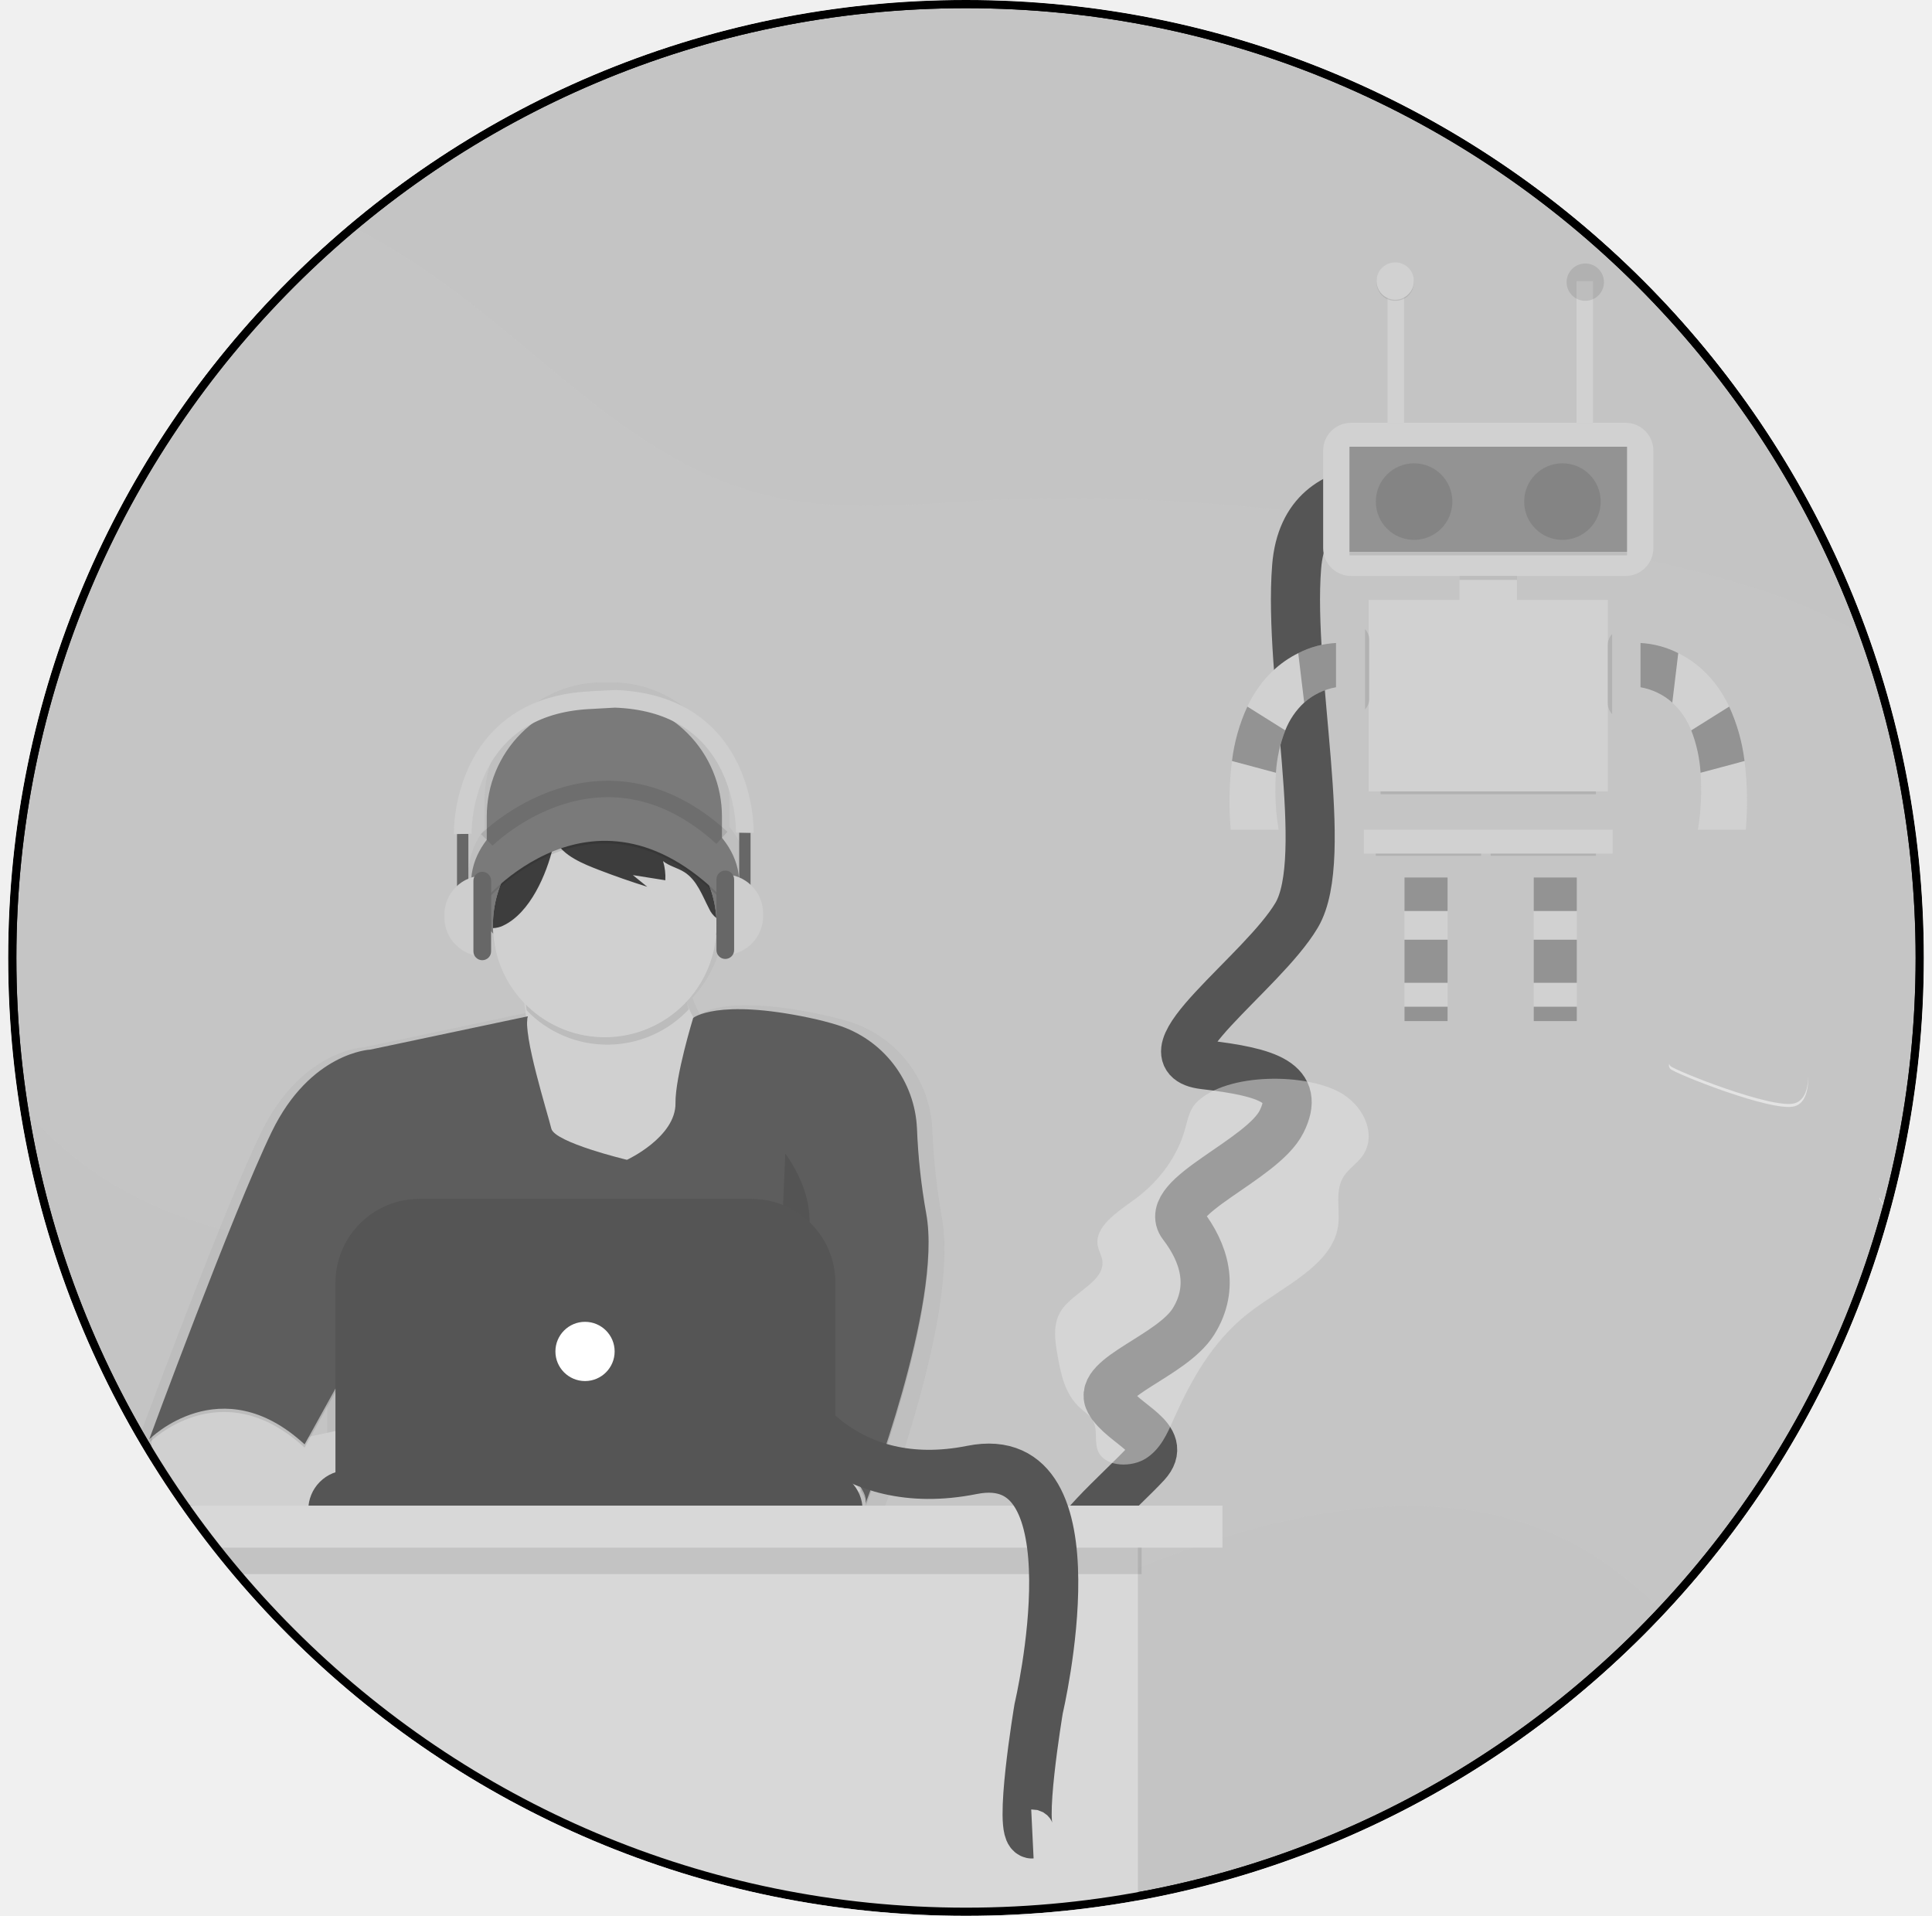
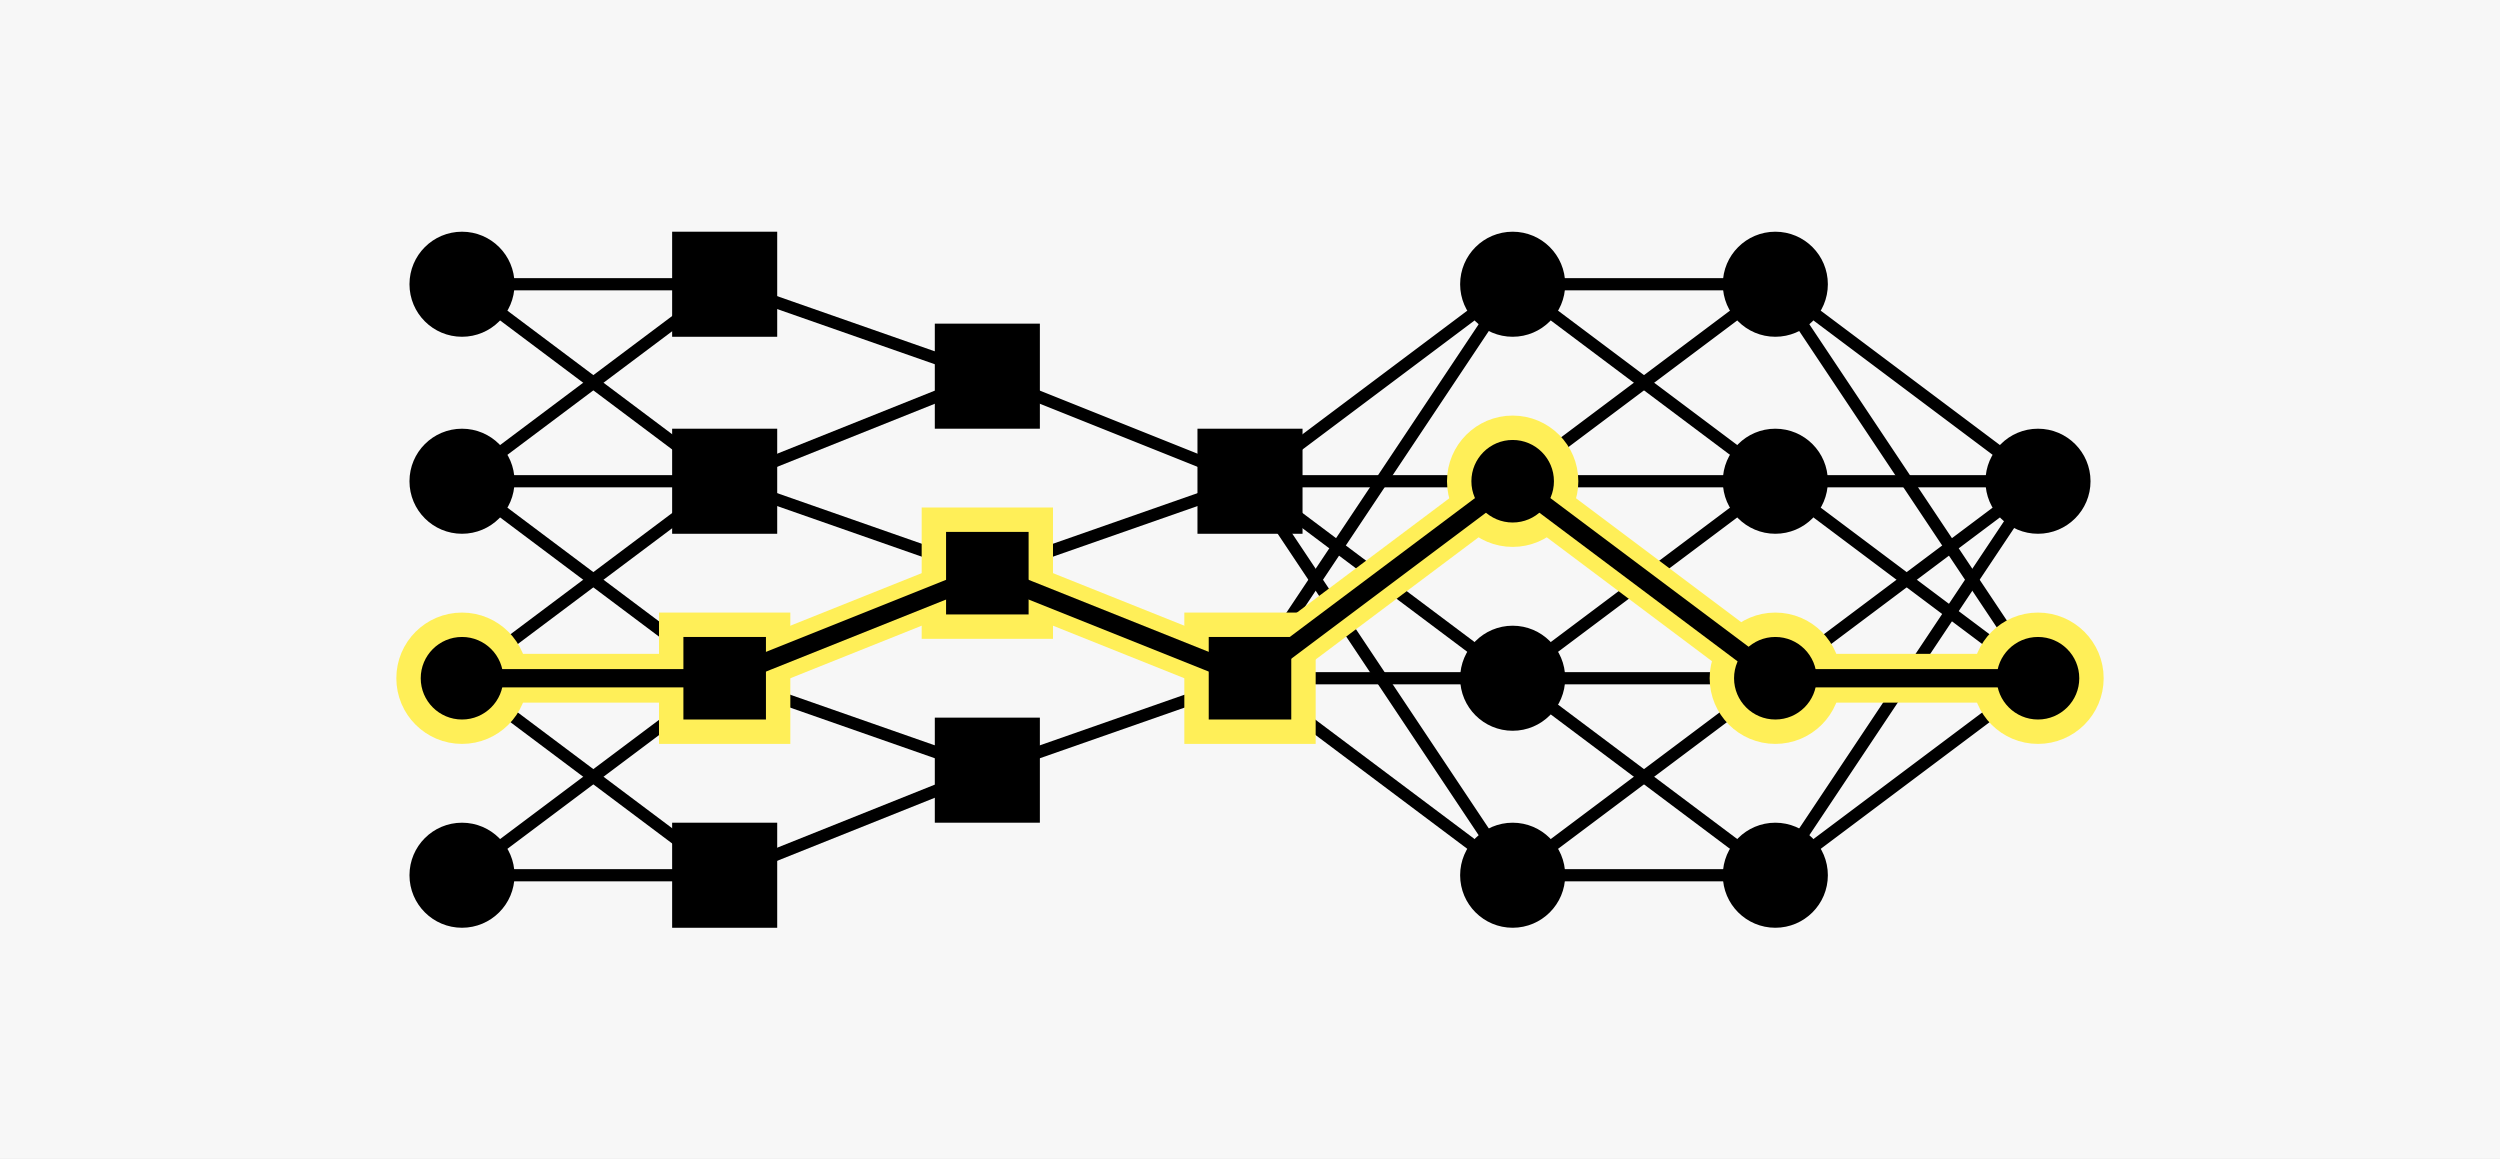
- <svg xmlns="http://www.w3.org/2000/svg" width="118" height="117" viewBox="0 0 118 117" fill="none">
-   <mask id="mask0" mask-type="alpha" maskUnits="userSpaceOnUse" x="0" y="0" width="118" height="117">
-     <circle cx="59" cy="58.5" r="58.5" fill="#C4C4C4" />
+ <svg xmlns="http://www.w3.org/2000/svg" width="410" height="190" viewBox="0 0 410 190" fill="none">
+   <mask id="mask0" mask-type="alpha" maskUnits="userSpaceOnUse" x="0" y="0" width="410" height="190">
+     <rect width="410" height="190" fill="#F2F2F2" />
  </mask>
  <g mask="url(#mask0)">
-     <path opacity="0.1" d="M130.438 68.428C125.494 74.715 127.415 83.899 130.557 91.255C131.609 93.718 132.799 96.323 132.355 98.964C131.812 102.193 128.93 104.555 125.904 105.807C120.387 108.088 113.785 107.544 108.716 104.391C104.336 101.666 101.199 97.234 96.743 94.633C89.287 90.28 79.797 91.924 71.701 94.922C65.973 97.044 59.711 99.802 54.019 97.586C50.014 96.026 47.246 92.229 45.738 88.204C45.01 86.261 44.481 84.158 43.09 82.618C42.264 81.702 41.185 81.052 40.079 80.504C29.987 75.5 17.239 78.18 7.436 72.629C0.816 68.881 -3.423 61.81 -5.299 54.437C-7.176 47.064 -6.957 39.333 -6.481 31.739C-6.142 26.343 -5.535 20.582 -2.087 16.418C1.561 12.012 7.82 10.374 13.478 11.211C19.136 12.048 24.265 15.033 28.777 18.548C34.416 22.942 39.645 28.413 46.568 30.192C51.283 31.404 56.243 30.741 61.105 30.512C69.234 30.128 77.367 30.981 85.451 31.916C93.191 32.811 100.986 33.795 108.359 36.313C113.577 38.095 117.76 41.329 122.687 43.588C125.898 45.061 129.4 45.468 132.441 47.344C136.186 49.654 139.62 53.674 138.661 58.377C137.748 62.849 133.063 65.091 130.438 68.428Z" fill="#E5E52E" />
-     <path d="M87.667 30.282C87.667 30.282 79.719 27.927 79.194 34.623C78.668 41.319 81.294 52.348 79.194 55.893C77.093 59.438 69.597 64.56 73.542 65.019C77.487 65.478 79.456 66.134 78.275 68.497C77.093 70.861 70.922 73.093 72.235 74.799C73.548 76.506 74.204 78.607 72.891 80.707C71.579 82.808 66.983 84.121 67.771 85.565C68.559 87.01 71.447 87.797 70.003 89.373C68.559 90.948 64.372 94.532 66.006 94.513" stroke="#535461" stroke-width="3" stroke-miterlimit="10" />
-     <path d="M99.279 25.821H82.516C81.576 25.821 80.814 26.583 80.814 27.523V33.471C80.814 34.412 81.576 35.174 82.516 35.174H99.279C100.219 35.174 100.982 34.412 100.982 33.471V27.523C100.982 26.583 100.219 25.821 99.279 25.821Z" fill="#E5E52E" />
-     <path opacity="0.1" d="M99.374 33.739H82.421V33.914H99.374V33.739Z" fill="black" />
-     <path opacity="0.3" d="M99.374 27.282H82.421V33.712H99.374V27.282Z" fill="black" />
-     <path opacity="0.1" d="M86.367 32.97C87.659 32.97 88.706 31.923 88.706 30.632C88.706 29.34 87.659 28.293 86.367 28.293C85.076 28.293 84.029 29.34 84.029 30.632C84.029 31.923 85.076 32.97 86.367 32.97Z" fill="black" />
-     <path opacity="0.1" d="M95.428 32.97C96.72 32.97 97.766 31.923 97.766 30.632C97.766 29.34 96.72 28.293 95.428 28.293C94.137 28.293 93.09 29.34 93.09 30.632C93.09 31.923 94.137 32.97 95.428 32.97Z" fill="black" />
-     <path d="M92.651 35.174H89.144V37.22H92.651V35.174Z" fill="#E5E52E" />
-     <path d="M98.205 36.636H83.59V48.327H98.205V36.636Z" fill="#E5E52E" />
-     <path d="M98.497 50.666H83.298V52.127H98.497V50.666Z" fill="#E5E52E" />
-     <path d="M85.782 55.635V57.388V60.019V61.48V62.357H88.413V61.48V60.019V57.388V55.635V53.588H85.782V55.635Z" fill="#E5E52E" />
-     <path d="M93.675 53.588V55.635V57.388V60.019V61.48V62.357H96.305V61.48V60.019V57.388V55.635V53.588H93.675Z" fill="#E5E52E" />
-     <path d="M81.6 39.266V41.97C80.878 42.096 80.205 42.42 79.656 42.906C79.148 43.377 78.752 43.957 78.5 44.603C78.177 45.431 77.985 46.305 77.93 47.192C77.847 48.352 77.901 49.518 78.092 50.666H75.169C75.047 49.27 75.073 47.864 75.245 46.473C75.383 45.324 75.7 44.203 76.183 43.151C77.03 41.374 78.235 40.411 79.293 39.888C80.01 39.521 80.796 39.309 81.6 39.266Z" fill="#E5E52E" />
-     <path opacity="0.3" d="M88.413 53.588H85.782V55.634H88.413V53.588Z" fill="black" />
-     <path opacity="0.3" d="M88.413 57.388H85.782V60.019H88.413V57.388Z" fill="black" />
-     <path opacity="0.3" d="M88.413 61.48H85.782V62.357H88.413V61.48Z" fill="black" />
-     <path opacity="0.3" d="M96.305 53.588H93.675V55.634H96.305V53.588Z" fill="black" />
-     <path opacity="0.3" d="M96.305 57.388H93.675V60.019H96.305V57.388Z" fill="black" />
-     <path opacity="0.3" d="M96.305 61.48H93.675V62.357H96.305V61.48Z" fill="black" />
-     <path opacity="0.3" d="M81.6 39.266V41.97C80.878 42.096 80.205 42.42 79.656 42.906L79.293 39.888C80.01 39.521 80.796 39.309 81.6 39.266Z" fill="black" />
-     <path opacity="0.3" d="M78.499 44.603C78.177 45.431 77.985 46.305 77.93 47.192L75.245 46.474C75.383 45.324 75.7 44.203 76.183 43.151L78.499 44.603Z" fill="black" />
-     <path d="M100.196 39.266V41.97C100.918 42.096 101.59 42.42 102.139 42.906C102.647 43.377 103.043 43.957 103.296 44.603C103.618 45.431 103.81 46.305 103.865 47.192C103.948 48.352 103.894 49.518 103.704 50.666H106.626C106.748 49.27 106.723 47.864 106.55 46.473C106.412 45.324 106.096 44.203 105.612 43.151C104.765 41.374 103.561 40.411 102.502 39.888C101.786 39.521 101 39.309 100.196 39.266Z" fill="#E5E52E" />
-     <path opacity="0.3" d="M100.196 39.266V41.97C100.918 42.096 101.59 42.42 102.139 42.906L102.502 39.888C101.786 39.521 101 39.309 100.196 39.266Z" fill="black" />
-     <path opacity="0.3" d="M103.296 44.603C103.618 45.431 103.81 46.305 103.865 47.192L106.55 46.474C106.412 45.324 106.096 44.203 105.612 43.151L103.296 44.603Z" fill="black" />
-     <path opacity="0.1" d="M92.651 35.174H89.144V35.416H92.651V35.174Z" fill="black" />
-     <path opacity="0.1" d="M98.465 38.718V43.614C98.29 43.425 98.193 43.177 98.193 42.92V39.412C98.193 39.155 98.29 38.907 98.465 38.718Z" fill="black" />
-     <path opacity="0.1" d="M83.642 39.041V42.706C83.625 42.937 83.528 43.156 83.37 43.326V38.421C83.528 38.591 83.625 38.81 83.642 39.041Z" fill="black" />
-     <path opacity="0.1" d="M97.474 48.327H84.321V48.501H97.474V48.327Z" fill="black" />
-     <path opacity="0.1" d="M90.459 52.127H84.029V52.261H90.459V52.127Z" fill="black" />
-     <path opacity="0.1" d="M97.474 52.127H91.044V52.261H97.474V52.127Z" fill="black" />
-     <path d="M85.752 17.165H84.746V25.82H85.752V17.165Z" fill="#E5E52E" />
-     <path d="M97.294 17.165H96.287V25.82H97.294V17.165Z" fill="#E5E52E" />
-     <path opacity="0.1" d="M85.216 18.372C85.846 18.372 86.356 17.862 86.356 17.232C86.356 16.602 85.846 16.091 85.216 16.091C84.586 16.091 84.075 16.602 84.075 17.232C84.075 17.862 84.586 18.372 85.216 18.372Z" fill="black" />
-     <path d="M85.216 18.305C85.846 18.305 86.356 17.795 86.356 17.165C86.356 16.535 85.846 16.024 85.216 16.024C84.586 16.024 84.075 16.535 84.075 17.165C84.075 17.795 84.586 18.305 85.216 18.305Z" fill="#E5E52E" />
-     <path opacity="0.1" d="M96.824 18.372C97.454 18.372 97.965 17.862 97.965 17.232C97.965 16.602 97.454 16.091 96.824 16.091C96.194 16.091 95.683 16.602 95.683 17.232C95.683 17.862 96.194 18.372 96.824 18.372Z" fill="black" />
-     <path opacity="0.5" d="M73.089 67.315C72.64 67.764 72.537 68.382 72.378 68.954C71.923 70.587 70.851 72.094 69.357 73.201C68.263 74.012 66.796 74.91 67.056 76.12C67.118 76.409 67.281 76.678 67.325 76.97C67.511 78.232 65.582 78.897 64.835 80.001C64.279 80.823 64.428 81.842 64.593 82.779C64.795 83.926 65.04 85.149 65.981 85.993C66.235 86.221 66.537 86.419 66.714 86.693C67.111 87.309 66.766 88.116 67.127 88.747C67.608 89.588 69.123 89.625 70.002 89.057C70.881 88.49 71.288 87.557 71.677 86.682C72.73 84.318 74.025 81.946 76.213 80.224C78.312 78.574 81.364 77.293 81.724 74.89C81.879 73.86 81.487 72.731 82.085 71.823C82.367 71.394 82.839 71.077 83.159 70.667C84.111 69.446 83.402 67.679 82.008 66.812C79.903 65.503 74.919 65.482 73.089 67.315Z" fill="#DEE3F3" />
-     <path d="M117.743 24.004C117.393 23.622 117.225 23.112 117.066 22.619L116.702 21.488C117.197 21.781 117.725 21.122 118.292 21.031C118.699 20.966 119.083 21.203 119.457 21.375C121.081 22.118 123.198 21.749 124.506 22.965C124.685 23.12 124.824 23.316 124.91 23.536C124.971 23.745 124.996 23.962 124.983 24.179C124.994 24.755 124.936 25.331 124.812 25.893C124.501 27.152 123.671 28.209 122.862 29.222C122.708 29.415 122.536 29.619 122.295 29.673C121.826 29.778 121.462 29.27 121.28 28.825C121.04 28.234 120.862 27.62 120.751 26.993C120.723 26.724 120.649 26.463 120.534 26.219C120.251 25.717 119.554 25.243 119.13 24.854C118.713 24.473 118.132 24.43 117.743 24.004Z" fill="#632652" />
-     <path opacity="0.5" d="M115.072 73.496C114.946 73.399 114.854 73.266 114.806 73.115C114.782 73.233 114.856 73.387 115.072 73.587C116.258 74.682 123.195 74.865 123.195 74.865C123.195 74.865 123.195 74.832 123.194 74.773C123.15 74.772 116.255 74.587 115.072 73.496Z" fill="white" />
-     <path opacity="0.5" d="M109.595 67.38C108.226 67.745 102.294 65.372 102.02 65.099C101.983 65.061 101.957 65.016 101.944 64.965C101.928 65.02 101.927 65.078 101.94 65.133C101.953 65.189 101.981 65.24 102.02 65.281C102.294 65.555 108.226 67.928 109.595 67.563C110.3 67.375 110.457 66.492 110.444 65.679C110.431 66.437 110.248 67.206 109.595 67.38Z" fill="white" />
-     <path d="M57.529 74.376C57.209 72.595 57.013 70.794 56.941 68.986V68.986C56.879 67.497 56.357 66.064 55.447 64.883C54.537 63.703 53.285 62.833 51.861 62.393C51.342 62.233 50.77 62.084 50.14 61.95C44.609 60.775 42.929 61.801 42.738 61.936C42.577 61.641 42.437 61.336 42.319 61.021C42.31 60.989 42.301 60.957 42.292 60.925C43.386 59.757 44.053 58.253 44.184 56.658C45.106 55.723 45.645 54.594 45.645 53.379C45.645 52.334 45.246 51.353 44.548 50.504V48.854C44.548 47.911 44.362 46.977 44.001 46.106C43.64 45.234 43.111 44.443 42.444 43.776C41.777 43.109 40.985 42.58 40.114 42.219C39.243 41.858 38.309 41.672 37.365 41.672H36.783C35.84 41.672 34.906 41.858 34.034 42.219C33.163 42.58 32.371 43.109 31.704 43.776C31.037 44.443 30.508 45.234 30.147 46.106C29.786 46.977 29.6 47.911 29.6 48.854V50.635C28.971 51.412 28.621 52.379 28.607 53.379C28.607 54.569 29.125 55.675 30.012 56.599C30.133 58.252 30.831 59.811 31.983 61.003C32.022 61.273 32.062 61.563 32.101 61.869L22.205 63.962C22.205 63.962 18.39 64.119 15.934 69.189C13.854 73.48 9.715 84.514 8.493 87.799H8.493L8.493 87.799C8.272 88.394 8.146 88.735 8.146 88.735C8.146 88.735 8.187 88.694 8.264 88.624C8.188 88.832 8.146 88.944 8.146 88.944C8.146 88.944 8.206 88.884 8.32 88.784C8.147 90.158 8.122 92.518 9.923 92.812C11.433 93.058 15.321 93.159 18.259 93.201V93.204H18.463C20.41 93.23 21.892 93.23 21.892 93.23V93.204H53.485V92.88C53.485 92.586 53.426 92.295 53.311 92.024C53.326 92.007 53.341 91.989 53.355 91.971C53.524 92.195 53.636 92.455 53.683 92.731C53.679 92.758 53.674 92.785 53.668 92.812C53.668 92.812 53.674 92.795 53.687 92.763C53.694 92.85 53.688 92.937 53.668 93.021C53.668 93.021 57.721 82.577 57.678 76.341C57.69 75.682 57.64 75.025 57.529 74.376ZM32.263 63.28C32.211 62.982 32.178 62.681 32.163 62.379L32.163 62.371C32.198 62.664 32.232 62.968 32.263 63.28ZM19.984 85.713V88.202L18.424 88.535L19.984 85.713Z" fill="url(#paint0_linear)" />
-     <path d="M36.912 42.676H36.912C38.817 42.676 40.644 43.433 41.991 44.78C43.338 46.127 44.094 47.954 44.094 49.859V52.923H29.73V49.859C29.73 47.954 30.486 46.127 31.833 44.78C33.18 43.433 35.007 42.676 36.912 42.676Z" fill="#E14B5A" />
-     <path d="M36.962 59.553C41.484 59.553 45.149 57.034 45.149 53.927C45.149 50.82 41.484 48.302 36.962 48.302C32.441 48.302 28.775 50.82 28.775 53.927C28.775 57.034 32.441 59.553 36.962 59.553Z" fill="#E14B5A" />
-     <path d="M31.713 59.377C31.713 59.377 33.421 68.317 31.713 70.728C30.006 73.139 36.937 74.093 36.937 74.093L44.12 71.482L45.124 65.052C45.124 65.052 40.754 62.591 41.658 57.619L31.713 59.377Z" fill="#F7C4A7" />
-     <path d="M52.909 89.513C52.909 89.513 53.361 91.472 50.9 91.823C49.447 92.037 47.969 92.02 46.521 91.771L45.978 86.851H51.704L52.909 89.513Z" fill="#F7C4A7" />
-     <path d="M9.445 87.006C9.445 87.006 8.358 91.422 10.819 91.823C13.28 92.225 22.321 92.225 22.321 92.225V87.002L18.228 87.876L14.385 84.189L9.445 87.006Z" fill="#F7C4A7" />
-     <path opacity="0.1" d="M32.241 62.265L22.622 64.299C22.622 64.299 18.956 64.45 16.595 69.322C14.235 74.194 9.111 88.107 9.111 88.107C9.111 88.107 13.481 83.687 18.604 88.408L22.02 82.23L21.266 92.024H47.736V87.403C47.736 87.403 53.261 90.367 52.859 92.024C52.859 92.024 57.587 79.843 56.57 74.307C56.262 72.595 56.074 70.865 56.005 69.127V69.127C55.945 67.696 55.443 66.319 54.569 65.184C53.695 64.05 52.491 63.214 51.122 62.791C50.624 62.637 50.075 62.494 49.469 62.365C43.793 61.16 42.337 62.365 42.337 62.365C42.337 62.365 41.237 65.943 41.257 67.564C41.282 69.648 38.293 71.029 38.293 71.029C38.293 71.029 33.873 69.975 33.672 69.121C33.471 68.267 31.889 63.269 32.241 62.265Z" fill="black" />
-     <path d="M32.241 62.064L22.622 64.098C22.622 64.098 18.956 64.249 16.595 69.121C14.235 73.993 9.111 87.906 9.111 87.906C9.111 87.906 13.481 83.486 18.604 88.207L22.02 82.029L21.266 91.823H47.736V87.203C47.736 87.203 53.261 90.166 52.859 91.823C52.859 91.823 57.587 79.642 56.57 74.106C56.262 72.394 56.074 70.664 56.005 68.926V68.926C55.945 67.495 55.443 66.118 54.569 64.983C53.695 63.849 52.491 63.013 51.122 62.59C50.624 62.436 50.075 62.293 49.469 62.164C43.793 60.959 42.337 62.164 42.337 62.164C42.337 62.164 41.237 65.742 41.257 67.363C41.282 69.447 38.293 70.829 38.293 70.829C38.293 70.829 33.873 69.774 33.672 68.92C33.471 68.066 31.889 63.069 32.241 62.064Z" fill="#575988" />
-     <path opacity="0.1" d="M42.071 61.637C41.667 60.493 41.577 59.262 41.809 58.071L31.864 59.829C31.864 59.829 32.008 60.581 32.17 61.707C32.812 62.373 33.584 62.903 34.438 63.262C35.291 63.621 36.209 63.803 37.135 63.797C38.061 63.79 38.977 63.596 39.825 63.224C40.674 62.853 41.438 62.313 42.071 61.637Z" fill="black" />
-     <path d="M43.768 56.514C43.768 58.311 43.06 60.036 41.797 61.315C40.533 62.593 38.817 63.323 37.02 63.344C35.223 63.366 33.489 62.679 32.196 61.431C30.902 60.184 30.152 58.477 30.108 56.68C30.107 56.624 30.106 56.569 30.106 56.514C30.106 55.235 30.465 53.982 31.142 52.896C31.819 51.811 32.787 50.938 33.935 50.376C34.14 50.276 34.351 50.186 34.567 50.105C35.691 49.692 36.904 49.58 38.085 49.779C38.086 49.779 38.087 49.78 38.088 49.779C39.601 50.037 40.983 50.797 42.011 51.937C43.039 53.077 43.652 54.53 43.753 56.061C43.763 56.211 43.768 56.362 43.768 56.514Z" fill="#F7C4A7" />
-     <g opacity="0.1">
-       <path opacity="0.1" d="M34.557 50.266C34.56 50.263 34.564 50.261 34.567 50.26C34.351 50.339 34.14 50.429 33.935 50.53C32.787 51.092 31.819 51.965 31.142 53.05C30.465 54.136 30.106 55.389 30.106 56.668C30.106 56.723 30.107 56.779 30.108 56.834C30.32 56.828 30.529 56.778 30.721 56.687C32.386 55.91 33.386 53.531 33.778 51.873C33.918 51.279 34.053 50.61 34.557 50.266Z" fill="black" />
-       <path opacity="0.1" d="M39.786 50.458C39.245 50.209 38.674 50.033 38.088 49.934C38.569 50.044 38.999 50.314 39.307 50.7C39.459 50.905 39.584 51.129 39.681 51.365C38.772 50.968 37.787 50.772 36.795 50.793C35.803 50.813 34.827 51.049 33.935 51.484C34.364 52.424 35.694 52.937 36.581 53.28C37.553 53.655 38.537 53.998 39.531 54.309C39.239 54.071 38.946 53.833 38.653 53.596C39.314 53.701 39.975 53.806 40.636 53.911C40.658 53.516 40.611 53.121 40.498 52.742C40.875 53.048 41.382 53.151 41.794 53.411C42.567 53.898 42.889 54.838 43.31 55.649C43.407 55.872 43.56 56.067 43.753 56.215C43.672 54.987 43.26 53.804 42.562 52.791C41.863 51.777 40.904 50.971 39.786 50.458Z" fill="black" />
-     </g>
-     <path d="M34.557 50.111C34.56 50.109 34.564 50.107 34.567 50.105C34.351 50.185 34.14 50.275 33.935 50.376C32.787 50.938 31.819 51.811 31.142 52.896C30.465 53.981 30.106 55.235 30.106 56.514C30.106 56.569 30.107 56.624 30.108 56.68C30.32 56.674 30.529 56.624 30.721 56.532C32.386 55.755 33.386 53.377 33.778 51.719C33.918 51.125 34.053 50.456 34.557 50.111Z" fill="#632652" />
-     <path d="M39.786 50.303C39.245 50.055 38.674 49.879 38.088 49.779C38.569 49.89 38.999 50.16 39.307 50.545C39.459 50.751 39.584 50.975 39.681 51.211C38.772 50.813 37.787 50.618 36.795 50.639C35.803 50.659 34.827 50.895 33.935 51.33C34.364 52.27 35.694 52.783 36.581 53.126C37.553 53.501 38.537 53.844 39.531 54.155C39.239 53.917 38.946 53.679 38.653 53.442C39.314 53.547 39.975 53.652 40.636 53.757C40.658 53.362 40.611 52.967 40.498 52.588C40.875 52.894 41.382 52.997 41.794 53.257C42.567 53.744 42.889 54.684 43.31 55.495C43.407 55.718 43.56 55.913 43.753 56.061C43.672 54.833 43.26 53.65 42.562 52.637C41.863 51.623 40.904 50.817 39.786 50.303Z" fill="#632652" />
-     <path opacity="0.1" d="M29.328 55.388C29.328 55.388 36.359 46.648 44.496 55.388L43.793 53.429C43.793 53.429 39.976 47.853 37.264 49.059C34.551 50.264 31.889 51.118 31.889 51.118L29.328 55.388Z" fill="black" />
-     <path d="M29.328 55.233C29.328 55.233 36.359 46.494 44.496 55.233L43.793 53.274C43.793 53.274 39.976 47.699 37.264 48.905C34.551 50.11 31.889 50.964 31.889 50.964L29.328 55.233Z" fill="#E14B5A" />
-     <path opacity="0.1" d="M23.552 74.068C23.552 74.068 22.045 78.087 24.154 81.703C26.264 85.319 22.296 86.826 22.296 86.826" fill="black" />
-     <path opacity="0.1" d="M47.962 70.452C47.962 70.452 50.574 73.767 48.866 76.73C47.158 79.694 47.259 86.826 47.259 86.826" fill="black" />
-     <path d="M21.241 89.789H50.272C50.912 89.789 51.525 90.043 51.977 90.495C52.429 90.948 52.683 91.561 52.683 92.2H18.83C18.83 91.561 19.084 90.948 19.537 90.495C19.989 90.043 20.602 89.789 21.241 89.789H21.241Z" fill="#535461" />
-     <path d="M25.608 73.214H45.905C47.263 73.214 48.566 73.754 49.526 74.714C50.486 75.674 51.026 76.977 51.026 78.335V90.342H20.488V78.335C20.488 76.977 21.027 75.674 21.988 74.714C22.948 73.754 24.25 73.214 25.608 73.214Z" fill="#535461" />
-     <path d="M35.731 84.34C36.73 84.34 37.54 83.53 37.54 82.532C37.54 81.533 36.73 80.723 35.731 80.723C34.733 80.723 33.923 81.533 33.923 82.532C33.923 83.53 34.733 84.34 35.731 84.34Z" fill="white" />
-     <path opacity="0.1" d="M29.73 51.289C29.73 51.289 36.641 44.382 44.094 51.164" stroke="black" stroke-miterlimit="10" />
-     <path d="M45.841 50.85H45.147V54.783H45.841V50.85Z" fill="#6A5C99" />
-     <path d="M44.221 53.395C44.855 53.395 45.463 53.647 45.912 54.095C46.36 54.543 46.612 55.151 46.612 55.786V55.94C46.612 56.574 46.36 57.182 45.912 57.63C45.463 58.079 44.855 58.331 44.221 58.331V53.395Z" fill="#FFD037" />
-     <path d="M44.298 53.164H44.298C44 53.164 43.758 53.405 43.758 53.703V58.022C43.758 58.321 44 58.562 44.298 58.562H44.298C44.597 58.562 44.838 58.321 44.838 58.022V53.703C44.838 53.405 44.597 53.164 44.298 53.164Z" fill="#6A5C99" />
-     <path d="M27.912 54.86H28.606V50.927H27.912V54.86Z" fill="#6A5C99" />
-     <path d="M29.532 58.408C28.898 58.408 28.29 58.156 27.841 57.708C27.393 57.259 27.141 56.651 27.141 56.017V55.863C27.141 55.229 27.393 54.621 27.841 54.172C28.29 53.724 28.898 53.472 29.532 53.472V58.408Z" fill="#FFD037" />
-     <path d="M29.455 58.639H29.455C29.753 58.639 29.995 58.398 29.995 58.099V53.781C29.995 53.482 29.753 53.241 29.455 53.241H29.455C29.157 53.241 28.915 53.482 28.915 53.781V58.099C28.915 58.398 29.157 58.639 29.455 58.639Z" fill="#6A5C99" />
-     <path d="M45.065 46.645C44.125 44.691 42.078 42.328 37.665 42.14L37.666 42.135L37.613 42.137L37.609 42.137L37.609 42.137L36.046 42.212L36.046 42.219C31.663 42.421 29.626 44.775 28.689 46.722C28.066 48.042 27.735 49.481 27.72 50.94L28.259 50.927L28.799 50.914C28.823 49.614 29.122 48.333 29.678 47.157C30.868 44.713 33.057 43.413 36.185 43.293L36.185 43.292L37.568 43.215L37.568 43.216C40.696 43.336 42.885 44.636 44.075 47.08C44.631 48.256 44.931 49.537 44.954 50.837L45.494 50.85L46.034 50.863C46.018 49.404 45.688 47.965 45.065 46.645Z" fill="#FFD037" />
-     <path d="M69.5 92H-3.5V121H69.5V92Z" fill="#D6D6E3" />
-     <path opacity="0.1" d="M69.726 93.562H-3.901V96.129H69.726V93.562Z" fill="black" />
-     <path d="M74.664 91.947H-8.839V94.513H74.664V91.947Z" fill="#D6D6E3" />
-     <path d="M48.34 85.565C48.34 85.565 51.491 91.342 59.368 89.767C67.246 88.191 63.438 104.34 63.438 104.34C63.438 104.34 62.149 112.044 63.056 112" stroke="#535461" stroke-width="3" stroke-miterlimit="10" />
-     <g style="mix-blend-mode:saturation">
-       <circle cx="59" cy="58.5" r="58.25" fill="#C4C4C4" />
-       <circle cx="59" cy="58.5" r="58.25" stroke="black" stroke-width="0.5" />
-     </g>
-     <circle cx="59" cy="58.5" r="58.25" stroke="black" stroke-width="0.5" />
+     <rect width="410" height="190" fill="#F7F7F7" />
+     <path d="M248.077 46.615L291.154 78.923" stroke="black" stroke-width="2" />
+     <path d="M248.077 111.231L291.154 143.538" stroke="black" stroke-width="2" />
+     <path d="M291.154 46.615L248.077 78.923" stroke="black" stroke-width="2" />
+     <path d="M291.154 78.923L248.077 111.231" stroke="black" stroke-width="2" />
+     <path d="M291.154 111.231L248.077 143.538" stroke="black" stroke-width="2" />
+     <path d="M248.077 78.923H291.154" stroke="black" stroke-width="2" />
+     <path d="M248.077 46.615H291.154" stroke="black" stroke-width="2" />
+     <path d="M248.077 111.231H291.154" stroke="black" stroke-width="2" />
+     <path d="M248.077 143.539H291.154" stroke="black" stroke-width="2" />
+     <path d="M334.231 111.231L291.154 143.538" stroke="black" stroke-width="2" />
+     <path d="M334.231 78.923L291.154 111.231" stroke="black" stroke-width="2" />
+     <path d="M334.231 78.923L291.154 143.539" stroke="black" stroke-width="2" />
+     <path d="M334.231 78.923L291.154 78.923" stroke="black" stroke-width="2" />
+     <path d="M334.231 78.923L291.154 46.615" stroke="black" stroke-width="2" />
+     <path d="M334.231 111.231L291.154 78.923" stroke="black" stroke-width="2" />
+     <path d="M334.231 111.231L291.154 46.615" stroke="black" stroke-width="2" />
+     <path d="M248.077 78.923H205" stroke="black" stroke-width="2" />
+     <path d="M205 78.923L248.077 46.615" stroke="black" stroke-width="2" />
+     <path d="M205 111.231L248.077 46.615" stroke="black" stroke-width="2" />
+     <path d="M205 111.231L248.077 111.231" stroke="black" stroke-width="2" />
+     <path d="M205 111.231L248.077 143.538" stroke="black" stroke-width="2" />
+     <path d="M205 78.923L248.077 111.231" stroke="black" stroke-width="2" />
+     <path d="M205 78.923L248.077 143.539" stroke="black" stroke-width="2" />
+     <path d="M75.769 46.615L118.846 78.923" stroke="black" stroke-width="2" />
+     <path d="M75.769 78.923L118.846 111.231" stroke="black" stroke-width="2" />
+     <path d="M75.769 111.231L118.846 143.538" stroke="black" stroke-width="2" />
+     <path d="M118.846 46.615L75.769 78.923" stroke="black" stroke-width="2" />
+     <path d="M118.846 78.923L75.769 111.231" stroke="black" stroke-width="2" />
+     <path d="M118.846 111.231L75.769 143.538" stroke="black" stroke-width="2" />
+     <path d="M161.923 126.308L118.846 143.538" stroke="black" stroke-width="2" />
+     <path d="M205 111.231L161.923 126.308" stroke="black" stroke-width="2" />
+     <path d="M205 78.923L161.923 94" stroke="black" stroke-width="2" />
+     <path d="M205 78.923L161.923 61.692" stroke="black" stroke-width="2" />
+     <path d="M161.923 61.692L118.846 78.923" stroke="black" stroke-width="2" />
+     <path d="M161.923 61.692L118.846 46.615" stroke="black" stroke-width="2" />
+     <path d="M161.923 94L118.846 78.923" stroke="black" stroke-width="2" />
+     <path d="M161.923 126.308L118.846 111.231" stroke="black" stroke-width="2" />
+     <path d="M75.769 78.923H118.846" stroke="black" stroke-width="2" />
+     <path d="M75.769 46.615H118.846" stroke="black" stroke-width="2" />
+     <path d="M75.769 143.539H118.846" stroke="black" stroke-width="2" />
+     <path d="M248.077 78.923L291.154 111.231" stroke="#FFEF58" stroke-width="8" />
+     <path d="M291.154 111.231H334.231" stroke="#FFEF58" stroke-width="8" />
+     <path d="M205 111.231L248.077 78.923" stroke="#FFEF58" stroke-width="8" />
+     <path d="M205 111.231L161.923 94" stroke="#FFEF58" stroke-width="8" />
+     <path d="M161.923 94L118.846 111.231" stroke="#FFEF58" stroke-width="8" />
+     <path d="M75.769 111.231H118.846" stroke="#FFEF58" stroke-width="8" />
+     <circle cx="248.077" cy="78.923" r="8.769" fill="black" stroke="#FFEF58" stroke-width="4" />
+     <circle cx="291.154" cy="111.231" r="8.769" fill="black" stroke="#FFEF58" stroke-width="4" />
+     <circle cx="334.231" cy="111.231" r="8.769" fill="black" stroke="#FFEF58" stroke-width="4" />
+     <circle cx="75.769" cy="111.231" r="8.769" fill="black" stroke="#FFEF58" stroke-width="4" />
+     <rect x="110.077" y="102.462" width="17.538" height="17.538" fill="black" stroke="#FFEF58" stroke-width="4" />
+     <rect x="153.154" y="85.231" width="17.538" height="17.538" fill="black" stroke="#FFEF58" stroke-width="4" />
+     <rect x="196.231" y="102.462" width="17.538" height="17.538" fill="black" stroke="#FFEF58" stroke-width="4" />
+     <path d="M248.077 78.923L291.154 111.231" stroke="black" stroke-width="3" />
+     <path d="M291.154 111.231H334.231" stroke="black" stroke-width="3" />
+     <path d="M205 111.231L248.077 78.923" stroke="black" stroke-width="3" />
+     <path d="M205 111.231L161.923 94" stroke="black" stroke-width="3" />
+     <path d="M161.923 94L118.846 111.231" stroke="black" stroke-width="3" />
+     <path d="M75.769 111.231H118.846" stroke="black" stroke-width="3" />
+     <circle cx="248.077" cy="46.615" r="8.615" fill="black" />
+     <circle cx="291.154" cy="46.615" r="8.615" fill="black" />
+     <circle cx="291.154" cy="78.923" r="8.615" fill="black" />
+     <circle cx="334.231" cy="78.923" r="8.615" fill="black" />
+     <circle cx="248.077" cy="111.231" r="8.615" fill="black" />
+     <circle cx="248.077" cy="143.538" r="8.615" fill="black" />
+     <circle cx="291.154" cy="143.538" r="8.615" fill="black" />
+     <circle cx="75.769" cy="46.615" r="8.615" fill="black" />
+     <circle cx="75.769" cy="78.923" r="8.615" fill="black" />
+     <circle cx="75.769" cy="143.538" r="8.615" fill="black" />
+     <rect x="110.231" y="38" width="17.231" height="17.231" fill="black" />
+     <rect x="110.231" y="70.308" width="17.231" height="17.231" fill="black" />
+     <rect x="153.308" y="53.077" width="17.231" height="17.231" fill="black" />
+     <rect x="196.385" y="70.308" width="17.231" height="17.231" fill="black" />
+     <rect x="110.231" y="134.923" width="17.231" height="17.231" fill="black" />
+     <rect x="153.308" y="117.692" width="17.231" height="17.231" fill="black" />
  </g>
-   <defs>
-     <linearGradient id="paint0_linear" x1="17625.4" y1="35702.8" x2="17625.4" y2="15456.4" gradientUnits="userSpaceOnUse">
-       <stop stop-color="#808080" stop-opacity="0.25" />
-       <stop offset="0.535" stop-color="#808080" stop-opacity="0.12" />
-       <stop offset="1" stop-color="#808080" stop-opacity="0.1" />
-     </linearGradient>
-   </defs>
</svg>
